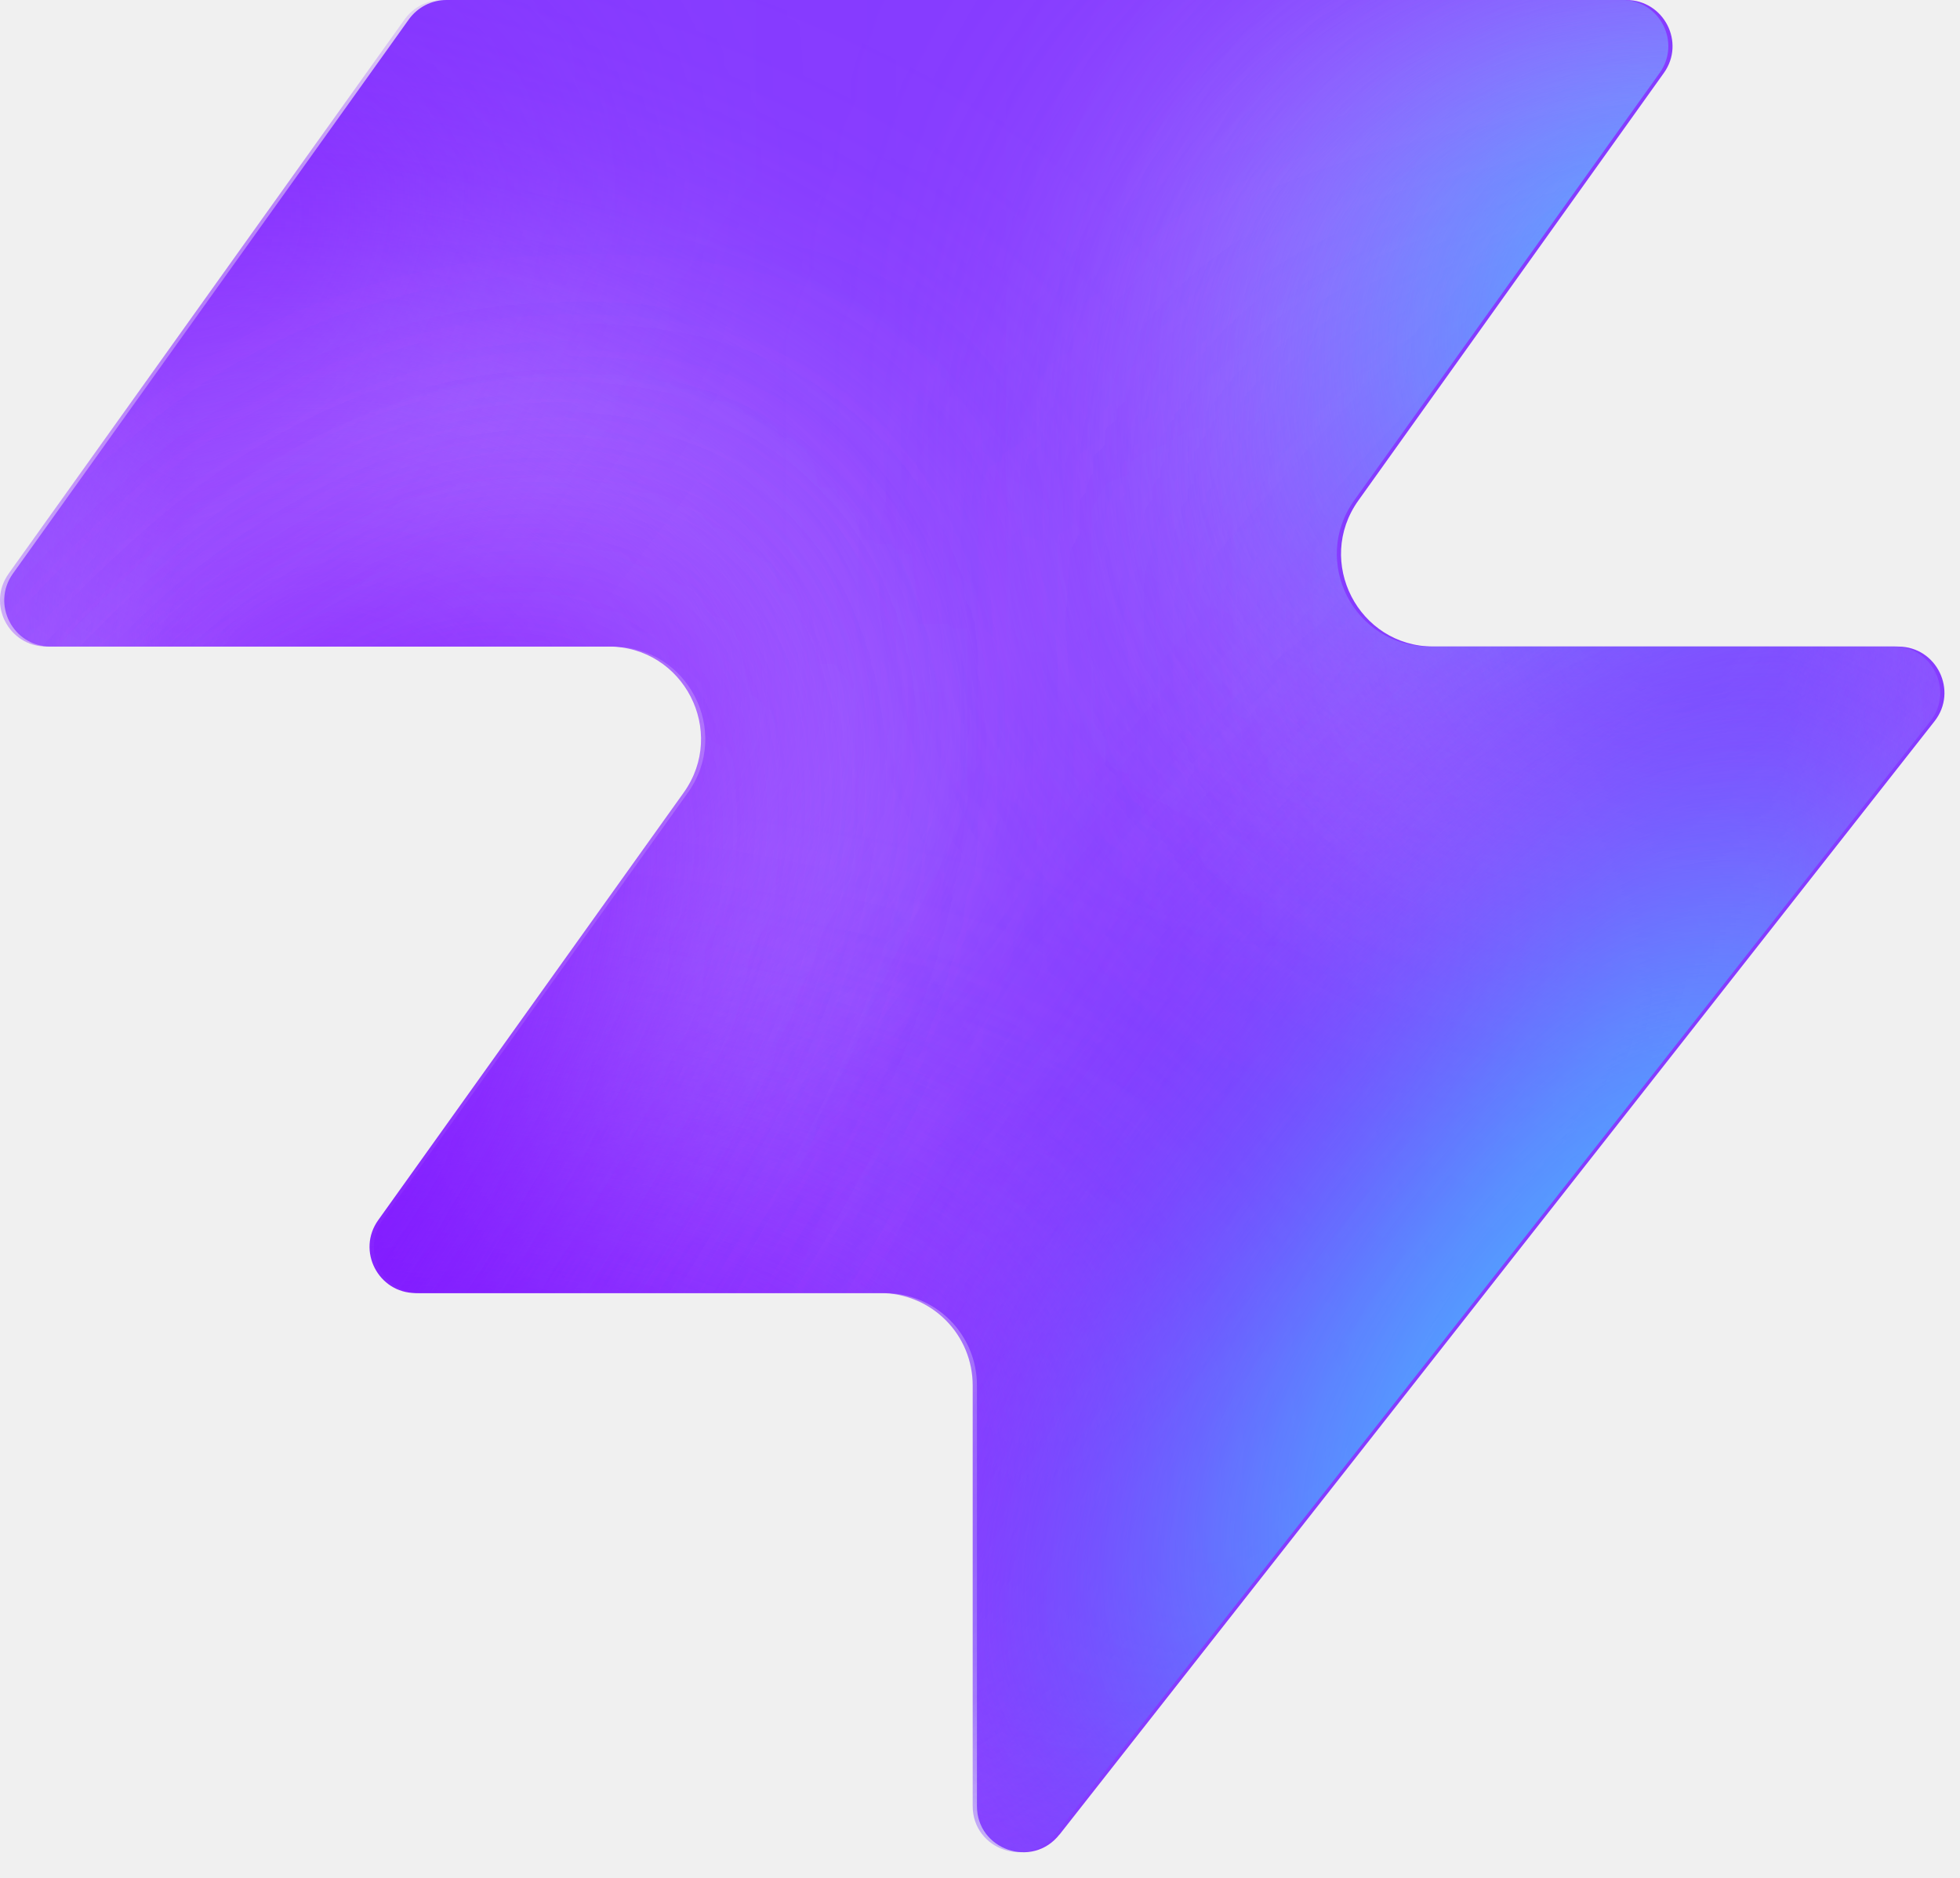
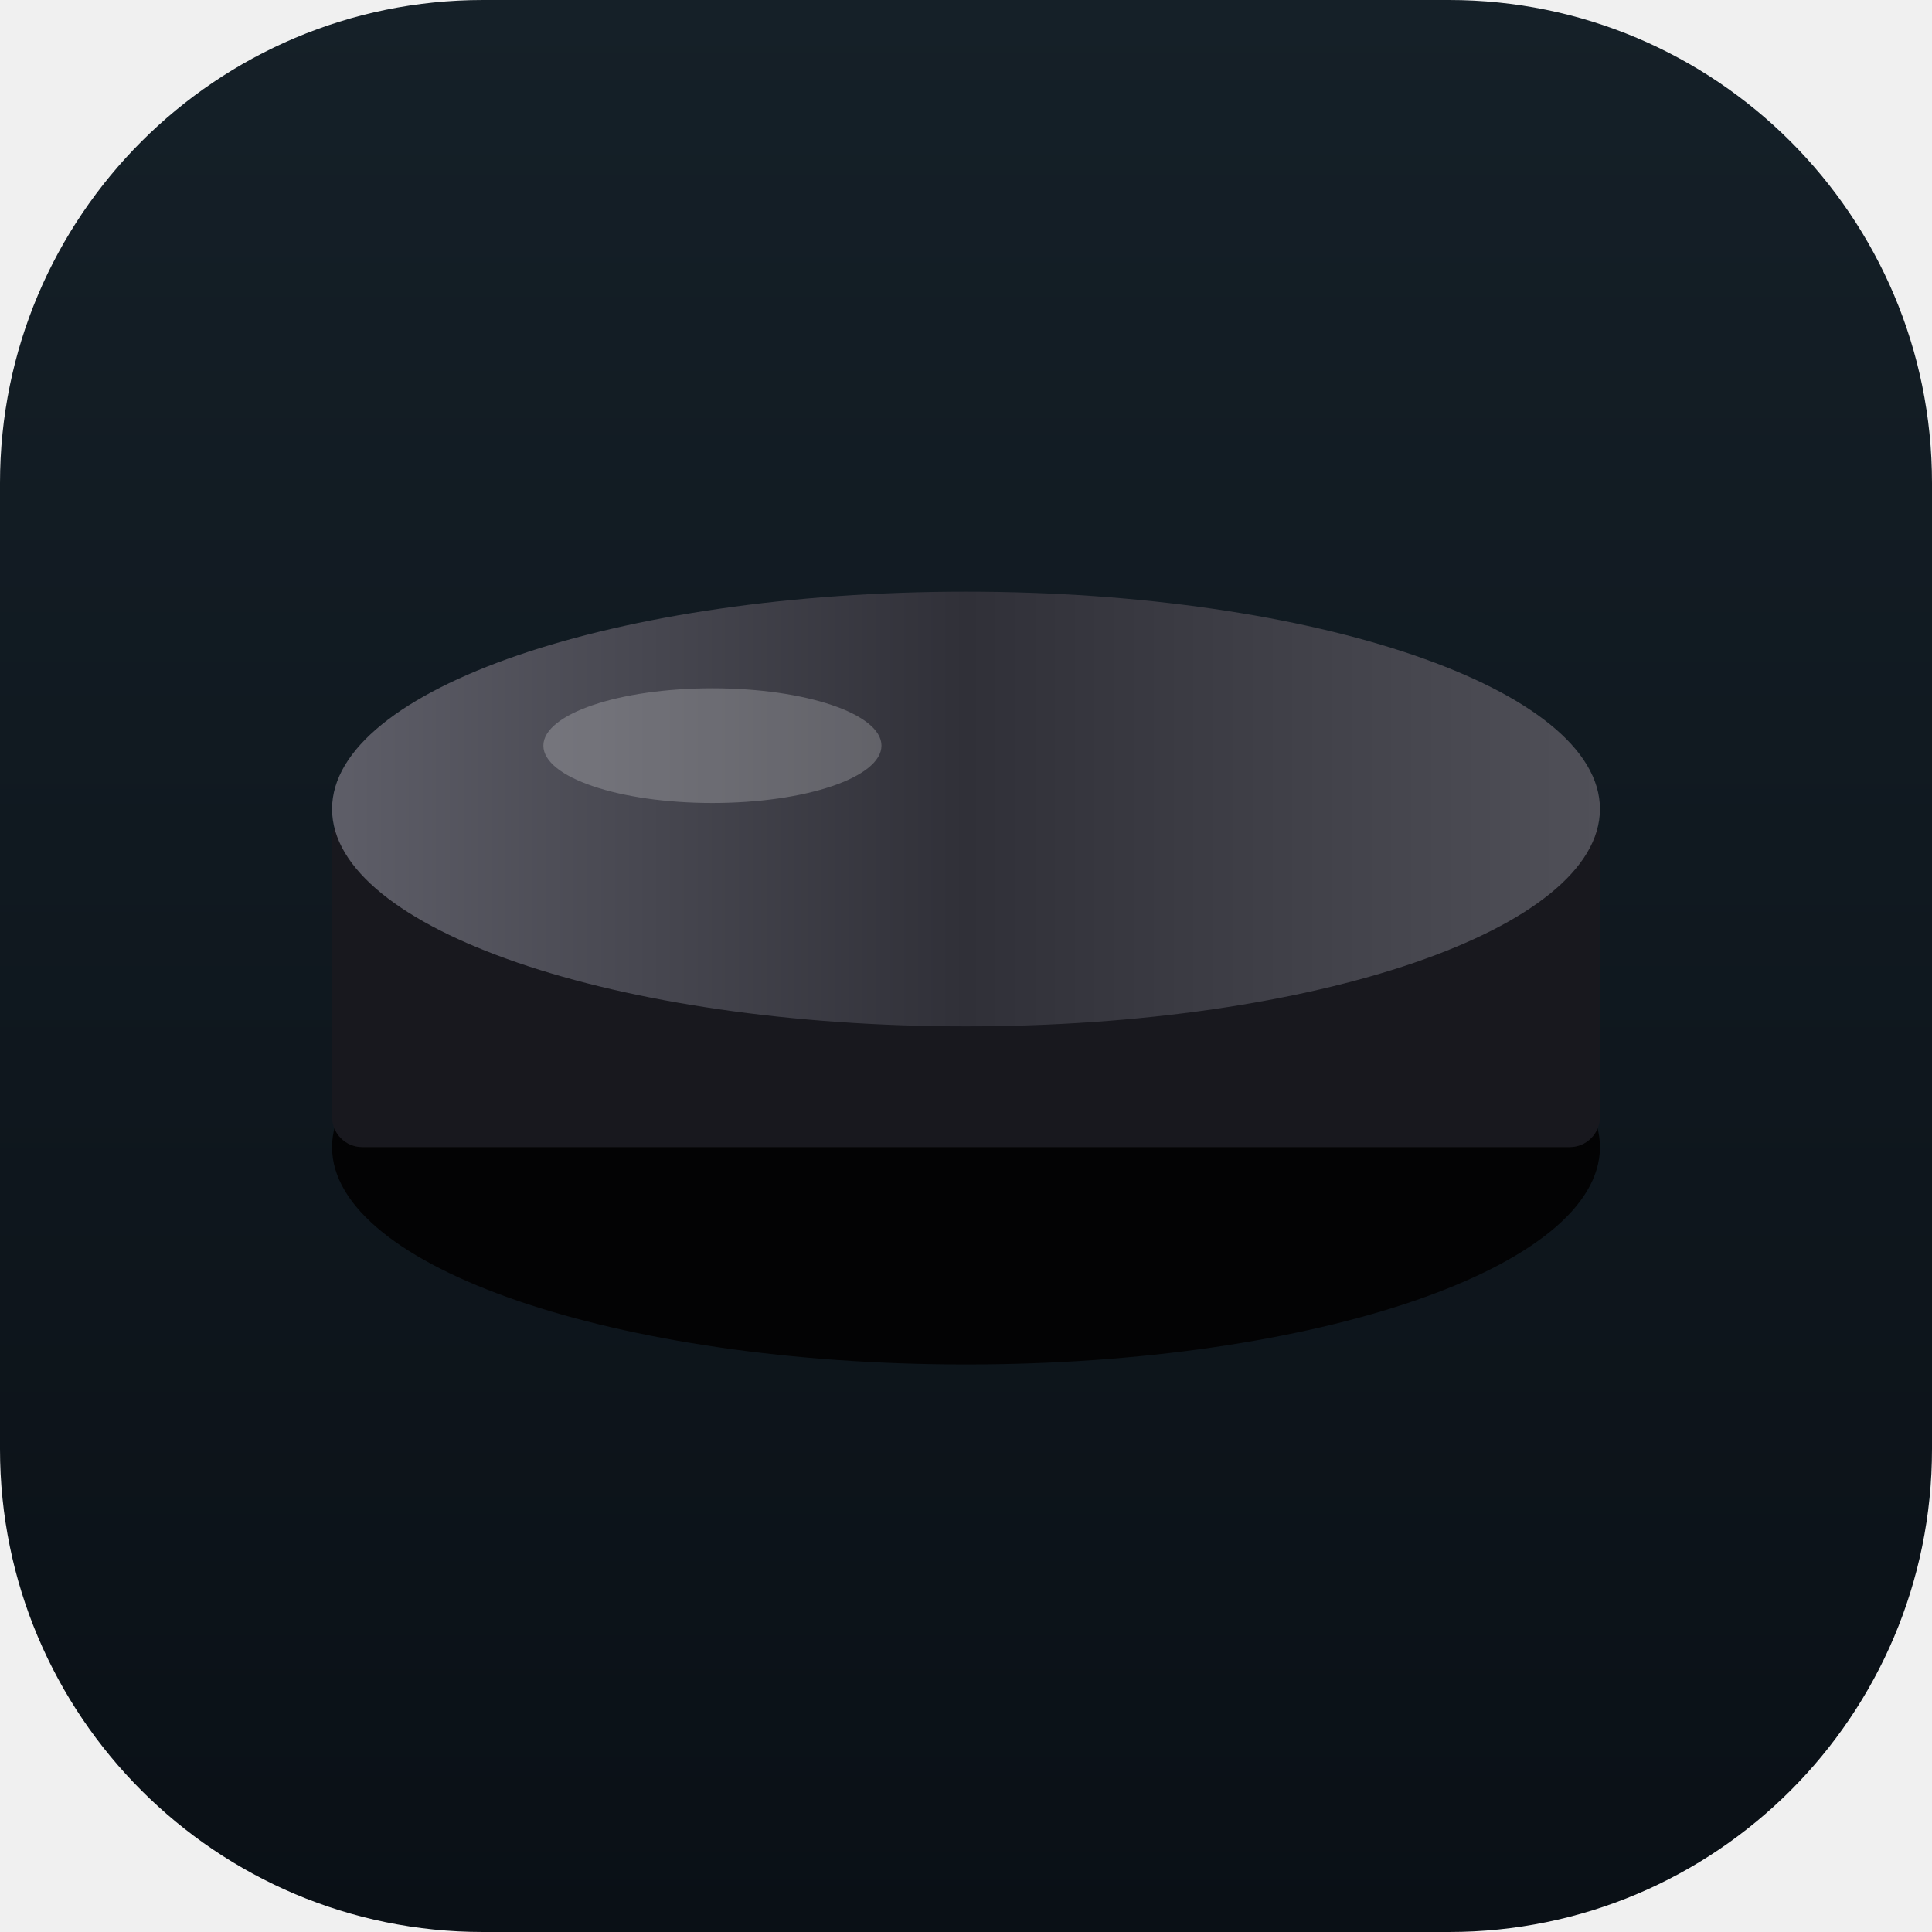
- <svg xmlns="http://www.w3.org/2000/svg" width="48" height="46" fill="none" viewBox="0 0 48 46">
-   <path fill="#863bff" d="M25.946 44.938c-.664.845-2.021.375-2.021-.698V33.937a2.26 2.26 0 0 0-2.262-2.262H10.287c-.92 0-1.456-1.04-.92-1.788l7.48-10.471c1.07-1.497 0-3.578-1.842-3.578H1.237c-.92 0-1.456-1.04-.92-1.788L10.013.474c.214-.297.556-.474.92-.474h28.894c.92 0 1.456 1.04.92 1.788l-7.48 10.471c-1.07 1.498 0 3.579 1.842 3.579h11.377c.943 0 1.473 1.088.89 1.83L25.947 44.94z" style="fill:#863bff;fill:color(display-p3 .525 .23 1);fill-opacity:1" />
-   <mask id="a" width="48" height="46" x="0" y="0" maskUnits="userSpaceOnUse" style="mask-type:alpha">
-     <path fill="#000" d="M25.842 44.938c-.664.844-2.021.375-2.021-.698V33.937a2.26 2.26 0 0 0-2.262-2.262H10.183c-.92 0-1.456-1.04-.92-1.788l7.48-10.471c1.07-1.498 0-3.579-1.842-3.579H1.133c-.92 0-1.456-1.04-.92-1.787L9.91.473c.214-.297.556-.474.92-.474h28.894c.92 0 1.456 1.04.92 1.788l-7.48 10.471c-1.07 1.498 0 3.578 1.842 3.578h11.377c.943 0 1.473 1.088.89 1.832L25.843 44.94z" style="fill:#000;fill-opacity:1" />
-   </mask>
-   <g mask="url(#a)">
-     <g filter="url(#b)">
-       <ellipse cx="5.508" cy="14.704" fill="#ede6ff" rx="5.508" ry="14.704" style="fill:#ede6ff;fill:color(display-p3 .927 .903 1);fill-opacity:1" transform="matrix(.00324 1 1 -.00324 -4.47 31.516)" />
-     </g>
-     <g filter="url(#c)">
-       <ellipse cx="10.399" cy="29.851" fill="#ede6ff" rx="10.399" ry="29.851" style="fill:#ede6ff;fill:color(display-p3 .927 .903 1);fill-opacity:1" transform="matrix(.00324 1 1 -.00324 -39.328 7.883)" />
-     </g>
-     <g filter="url(#d)">
-       <ellipse cx="5.508" cy="30.487" fill="#7e14ff" rx="5.508" ry="30.487" style="fill:#7e14ff;fill:color(display-p3 .492 .077 1);fill-opacity:1" transform="rotate(89.814 -25.913 -14.639)scale(1 -1)" />
-     </g>
-     <g filter="url(#e)">
-       <ellipse cx="5.508" cy="30.599" fill="#7e14ff" rx="5.508" ry="30.599" style="fill:#7e14ff;fill:color(display-p3 .492 .077 1);fill-opacity:1" transform="rotate(89.814 -32.644 -3.334)scale(1 -1)" />
-     </g>
-     <g filter="url(#f)">
-       <ellipse cx="5.508" cy="30.599" fill="#7e14ff" rx="5.508" ry="30.599" style="fill:#7e14ff;fill:color(display-p3 .492 .077 1);fill-opacity:1" transform="matrix(.00324 1 1 -.00324 -34.34 30.47)" />
-     </g>
-     <g filter="url(#g)">
-       <ellipse cx="14.072" cy="22.078" fill="#ede6ff" rx="14.072" ry="22.078" style="fill:#ede6ff;fill:color(display-p3 .927 .903 1);fill-opacity:1" transform="rotate(93.35 24.506 48.493)scale(-1 1)" />
-     </g>
-     <g filter="url(#h)">
-       <ellipse cx="3.47" cy="21.501" fill="#7e14ff" rx="3.47" ry="21.501" style="fill:#7e14ff;fill:color(display-p3 .492 .077 1);fill-opacity:1" transform="rotate(89.009 28.708 47.59)scale(-1 1)" />
-     </g>
-     <g filter="url(#i)">
-       <ellipse cx="3.47" cy="21.501" fill="#7e14ff" rx="3.47" ry="21.501" style="fill:#7e14ff;fill:color(display-p3 .492 .077 1);fill-opacity:1" transform="rotate(89.009 28.708 47.59)scale(-1 1)" />
-     </g>
-     <g filter="url(#j)">
-       <ellipse cx=".387" cy="8.972" fill="#7e14ff" rx="4.407" ry="29.108" style="fill:#7e14ff;fill:color(display-p3 .492 .077 1);fill-opacity:1" transform="rotate(39.51 .387 8.972)" />
-     </g>
-     <g filter="url(#k)">
-       <ellipse cx="47.523" cy="-6.092" fill="#7e14ff" rx="4.407" ry="29.108" style="fill:#7e14ff;fill:color(display-p3 .492 .077 1);fill-opacity:1" transform="rotate(37.892 47.523 -6.092)" />
-     </g>
-     <g filter="url(#l)">
-       <ellipse cx="41.412" cy="6.333" fill="#47bfff" rx="5.971" ry="9.665" style="fill:#47bfff;fill:color(display-p3 .28 .748 1);fill-opacity:1" transform="rotate(37.892 41.412 6.333)" />
-     </g>
-     <g filter="url(#m)">
-       <ellipse cx="-1.879" cy="38.332" fill="#7e14ff" rx="4.407" ry="29.108" style="fill:#7e14ff;fill:color(display-p3 .492 .077 1);fill-opacity:1" transform="rotate(37.892 -1.88 38.332)" />
-     </g>
-     <g filter="url(#n)">
-       <ellipse cx="-1.879" cy="38.332" fill="#7e14ff" rx="4.407" ry="29.108" style="fill:#7e14ff;fill:color(display-p3 .492 .077 1);fill-opacity:1" transform="rotate(37.892 -1.88 38.332)" />
-     </g>
-     <g filter="url(#o)">
-       <ellipse cx="35.651" cy="29.907" fill="#7e14ff" rx="4.407" ry="29.108" style="fill:#7e14ff;fill:color(display-p3 .492 .077 1);fill-opacity:1" transform="rotate(37.892 35.651 29.907)" />
-     </g>
-     <g filter="url(#p)">
-       <ellipse cx="38.418" cy="32.4" fill="#47bfff" rx="5.971" ry="15.297" style="fill:#47bfff;fill:color(display-p3 .28 .748 1);fill-opacity:1" transform="rotate(37.892 38.418 32.4)" />
-     </g>
-   </g>
+ <svg xmlns="http://www.w3.org/2000/svg" viewBox="0 0 32 32" role="img" aria-label="Puck">
  <defs>
-     <filter id="b" width="60.045" height="41.654" x="-19.77" y="16.149" color-interpolation-filters="sRGB" filterUnits="userSpaceOnUse">
-       <feFlood flood-opacity="0" result="BackgroundImageFix" />
-       <feBlend in="SourceGraphic" in2="BackgroundImageFix" result="shape" />
-       <feGaussianBlur result="effect1_foregroundBlur_2002_17158" stdDeviation="7.659" />
-     </filter>
-     <filter id="c" width="90.34" height="51.437" x="-54.613" y="-7.533" color-interpolation-filters="sRGB" filterUnits="userSpaceOnUse">
-       <feFlood flood-opacity="0" result="BackgroundImageFix" />
-       <feBlend in="SourceGraphic" in2="BackgroundImageFix" result="shape" />
-       <feGaussianBlur result="effect1_foregroundBlur_2002_17158" stdDeviation="7.659" />
-     </filter>
-     <filter id="d" width="79.355" height="29.4" x="-49.64" y="2.03" color-interpolation-filters="sRGB" filterUnits="userSpaceOnUse">
-       <feFlood flood-opacity="0" result="BackgroundImageFix" />
-       <feBlend in="SourceGraphic" in2="BackgroundImageFix" result="shape" />
-       <feGaussianBlur result="effect1_foregroundBlur_2002_17158" stdDeviation="4.596" />
-     </filter>
-     <filter id="e" width="79.579" height="29.4" x="-45.045" y="20.029" color-interpolation-filters="sRGB" filterUnits="userSpaceOnUse">
-       <feFlood flood-opacity="0" result="BackgroundImageFix" />
-       <feBlend in="SourceGraphic" in2="BackgroundImageFix" result="shape" />
-       <feGaussianBlur result="effect1_foregroundBlur_2002_17158" stdDeviation="4.596" />
-     </filter>
-     <filter id="f" width="79.579" height="29.4" x="-43.513" y="21.178" color-interpolation-filters="sRGB" filterUnits="userSpaceOnUse">
-       <feFlood flood-opacity="0" result="BackgroundImageFix" />
-       <feBlend in="SourceGraphic" in2="BackgroundImageFix" result="shape" />
-       <feGaussianBlur result="effect1_foregroundBlur_2002_17158" stdDeviation="4.596" />
-     </filter>
-     <filter id="g" width="74.749" height="58.852" x="15.756" y="-17.901" color-interpolation-filters="sRGB" filterUnits="userSpaceOnUse">
-       <feFlood flood-opacity="0" result="BackgroundImageFix" />
-       <feBlend in="SourceGraphic" in2="BackgroundImageFix" result="shape" />
-       <feGaussianBlur result="effect1_foregroundBlur_2002_17158" stdDeviation="7.659" />
-     </filter>
-     <filter id="h" width="61.377" height="25.362" x="23.548" y="2.284" color-interpolation-filters="sRGB" filterUnits="userSpaceOnUse">
-       <feFlood flood-opacity="0" result="BackgroundImageFix" />
-       <feBlend in="SourceGraphic" in2="BackgroundImageFix" result="shape" />
-       <feGaussianBlur result="effect1_foregroundBlur_2002_17158" stdDeviation="4.596" />
-     </filter>
-     <filter id="i" width="61.377" height="25.362" x="23.548" y="2.284" color-interpolation-filters="sRGB" filterUnits="userSpaceOnUse">
-       <feFlood flood-opacity="0" result="BackgroundImageFix" />
-       <feBlend in="SourceGraphic" in2="BackgroundImageFix" result="shape" />
-       <feGaussianBlur result="effect1_foregroundBlur_2002_17158" stdDeviation="4.596" />
-     </filter>
-     <filter id="j" width="56.045" height="63.649" x="-27.636" y="-22.853" color-interpolation-filters="sRGB" filterUnits="userSpaceOnUse">
-       <feFlood flood-opacity="0" result="BackgroundImageFix" />
-       <feBlend in="SourceGraphic" in2="BackgroundImageFix" result="shape" />
-       <feGaussianBlur result="effect1_foregroundBlur_2002_17158" stdDeviation="4.596" />
-     </filter>
-     <filter id="k" width="54.814" height="64.646" x="20.116" y="-38.415" color-interpolation-filters="sRGB" filterUnits="userSpaceOnUse">
-       <feFlood flood-opacity="0" result="BackgroundImageFix" />
-       <feBlend in="SourceGraphic" in2="BackgroundImageFix" result="shape" />
-       <feGaussianBlur result="effect1_foregroundBlur_2002_17158" stdDeviation="4.596" />
-     </filter>
-     <filter id="l" width="33.541" height="35.313" x="24.641" y="-11.323" color-interpolation-filters="sRGB" filterUnits="userSpaceOnUse">
-       <feFlood flood-opacity="0" result="BackgroundImageFix" />
-       <feBlend in="SourceGraphic" in2="BackgroundImageFix" result="shape" />
-       <feGaussianBlur result="effect1_foregroundBlur_2002_17158" stdDeviation="4.596" />
-     </filter>
-     <filter id="m" width="54.814" height="64.646" x="-29.286" y="6.009" color-interpolation-filters="sRGB" filterUnits="userSpaceOnUse">
-       <feFlood flood-opacity="0" result="BackgroundImageFix" />
-       <feBlend in="SourceGraphic" in2="BackgroundImageFix" result="shape" />
-       <feGaussianBlur result="effect1_foregroundBlur_2002_17158" stdDeviation="4.596" />
-     </filter>
-     <filter id="n" width="54.814" height="64.646" x="-29.286" y="6.009" color-interpolation-filters="sRGB" filterUnits="userSpaceOnUse">
-       <feFlood flood-opacity="0" result="BackgroundImageFix" />
-       <feBlend in="SourceGraphic" in2="BackgroundImageFix" result="shape" />
-       <feGaussianBlur result="effect1_foregroundBlur_2002_17158" stdDeviation="4.596" />
-     </filter>
-     <filter id="o" width="54.814" height="64.646" x="8.244" y="-2.416" color-interpolation-filters="sRGB" filterUnits="userSpaceOnUse">
-       <feFlood flood-opacity="0" result="BackgroundImageFix" />
-       <feBlend in="SourceGraphic" in2="BackgroundImageFix" result="shape" />
-       <feGaussianBlur result="effect1_foregroundBlur_2002_17158" stdDeviation="4.596" />
-     </filter>
-     <filter id="p" width="39.409" height="43.623" x="18.713" y="10.588" color-interpolation-filters="sRGB" filterUnits="userSpaceOnUse">
-       <feFlood flood-opacity="0" result="BackgroundImageFix" />
-       <feBlend in="SourceGraphic" in2="BackgroundImageFix" result="shape" />
-       <feGaussianBlur result="effect1_foregroundBlur_2002_17158" stdDeviation="4.596" />
-     </filter>
+     <linearGradient id="bg" x1="0%" y1="0%" x2="0%" y2="100%">
+       <stop offset="0%" stop-color="#152028" />
+       <stop offset="100%" stop-color="#0a1016" />
+     </linearGradient>
+     <linearGradient id="top" x1="0%" y1="0%" x2="100%" y2="0%">
+       <stop offset="0%" stop-color="#5e5e68" />
+       <stop offset="50%" stop-color="#303038" />
+       <stop offset="100%" stop-color="#505058" />
+     </linearGradient>
  </defs>
+   <rect width="32" height="32" rx="8" fill="url(#bg)" />
+   <ellipse cx="16" cy="19" rx="10.5" ry="3.6" fill="#030304" />
+   <rect x="5.5" y="13.4" width="21" height="5.6" rx="0.5" fill="#18181e" />
+   <ellipse cx="16" cy="13.4" rx="10.5" ry="3.6" fill="url(#top)" />
+   <ellipse cx="11.8" cy="12.35" rx="2.8" ry="0.95" fill="#ffffff" opacity="0.22" />
</svg>
